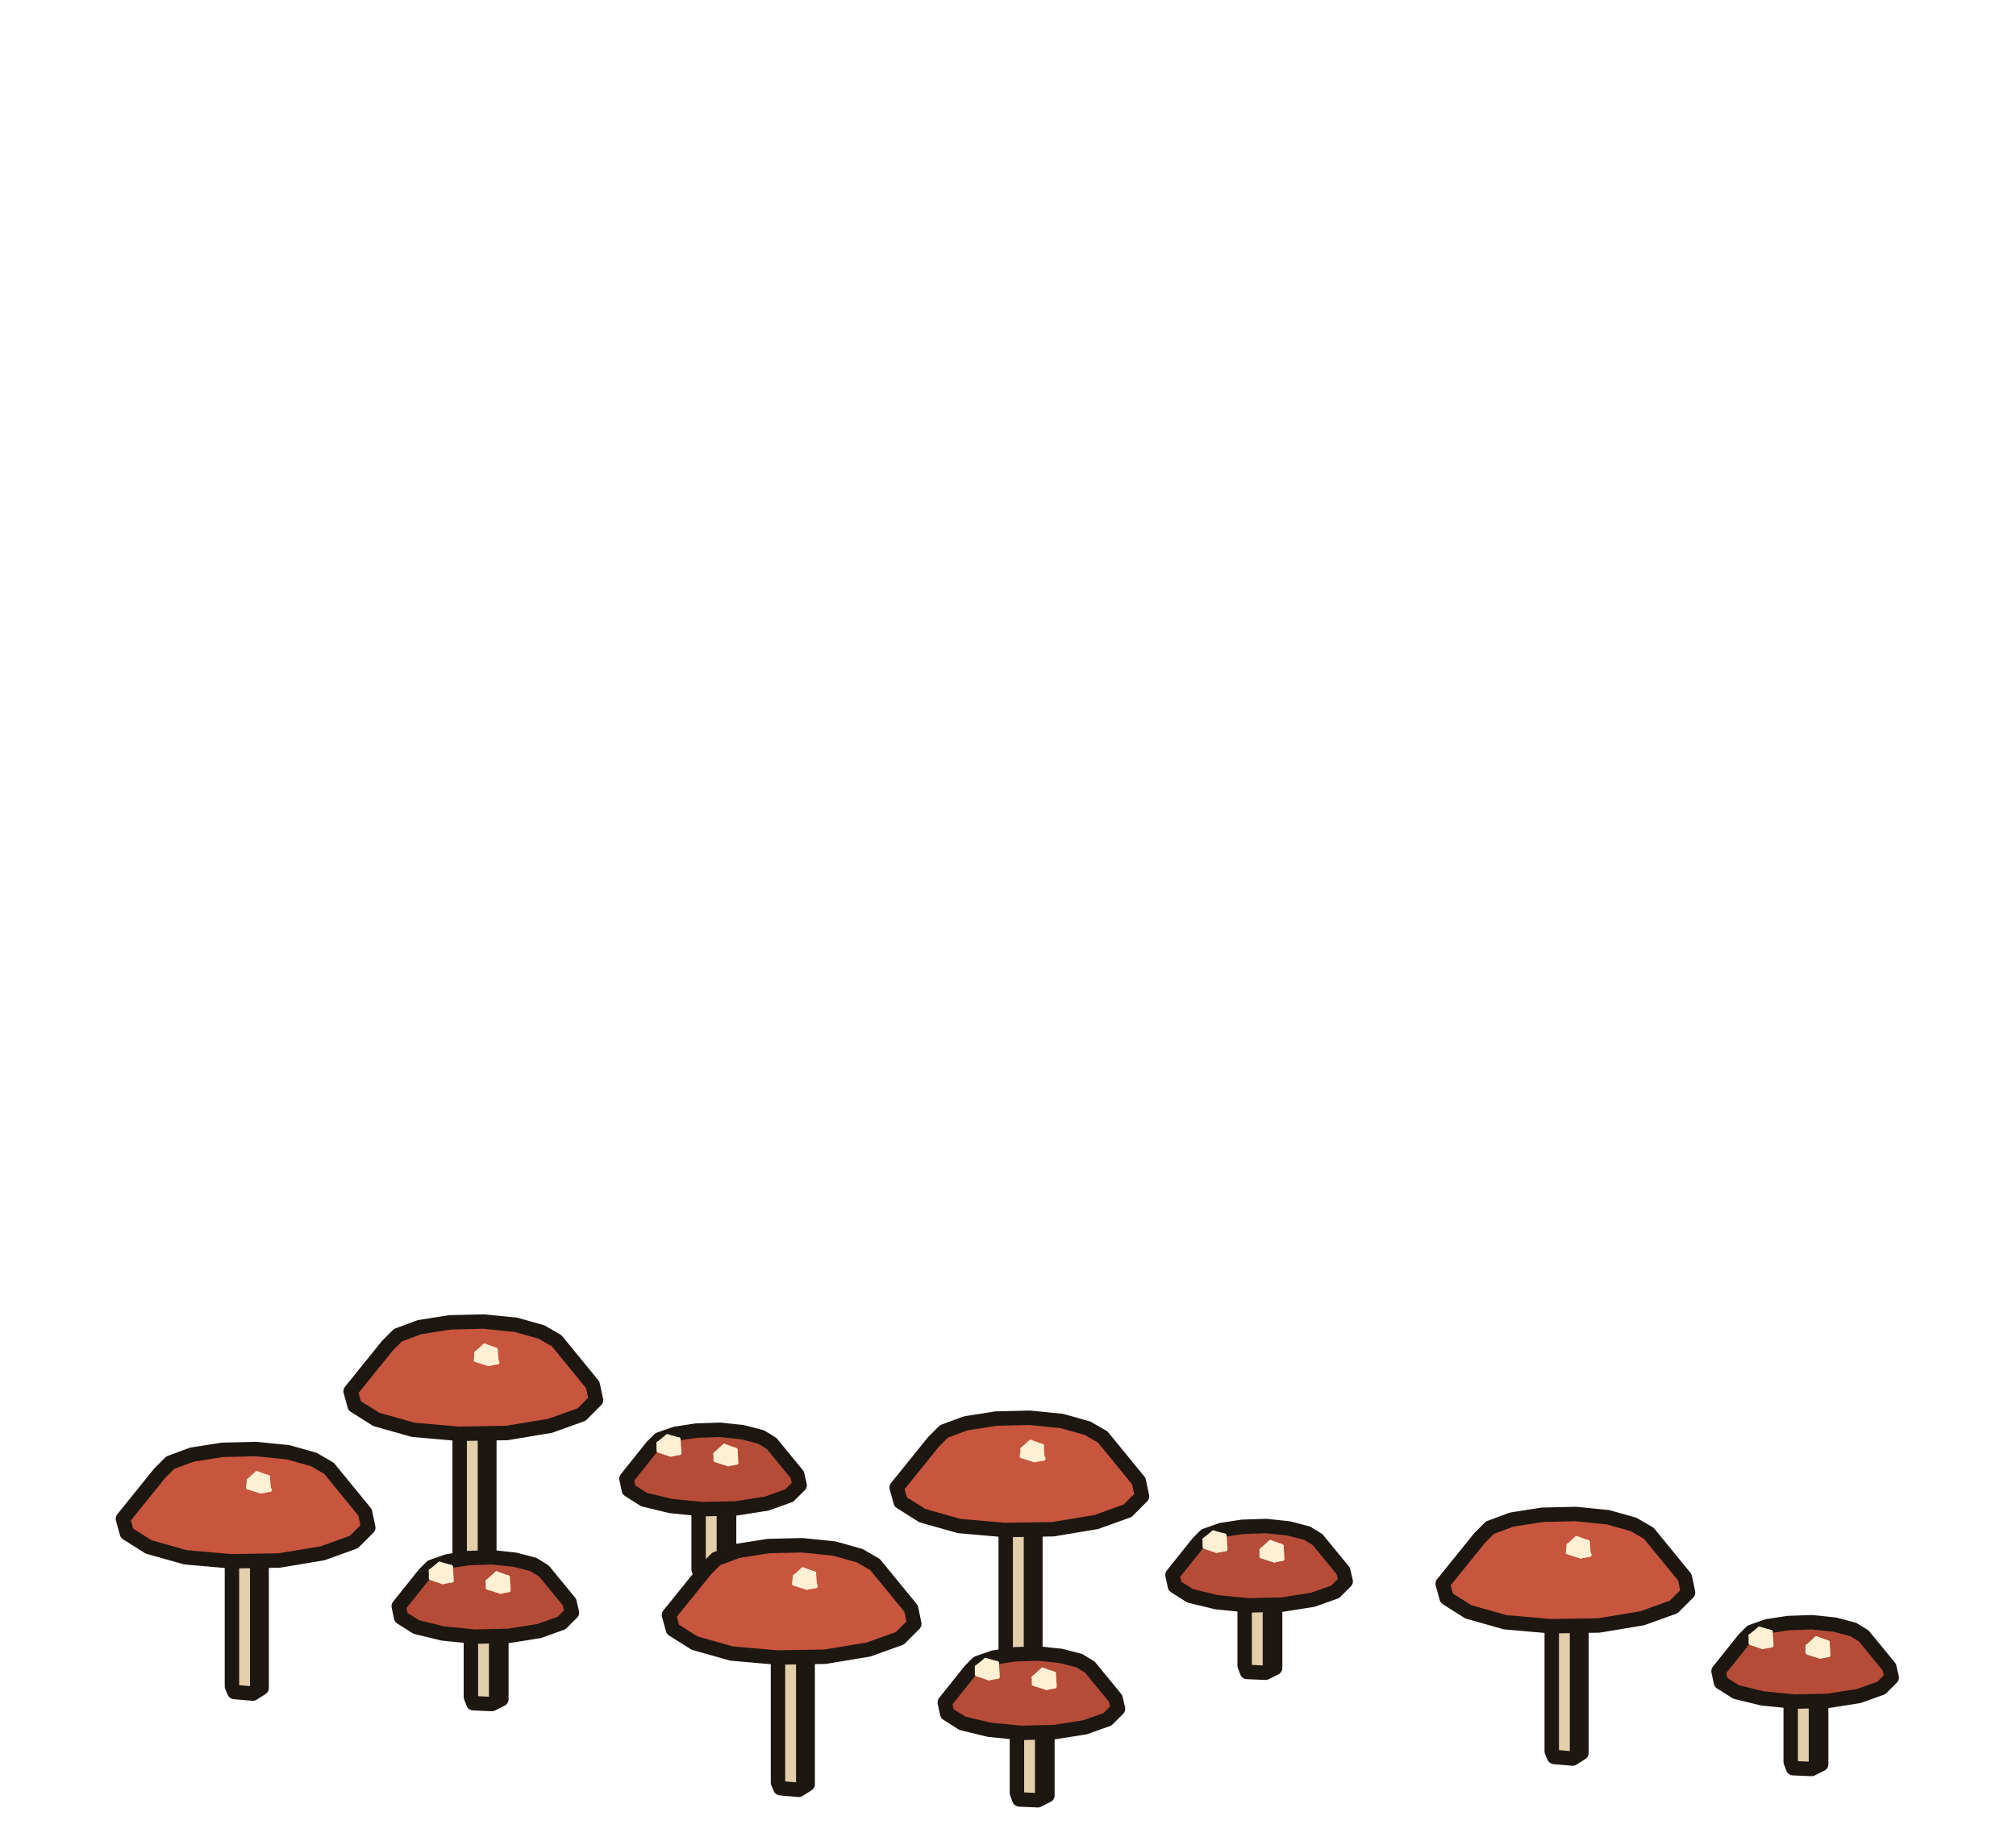
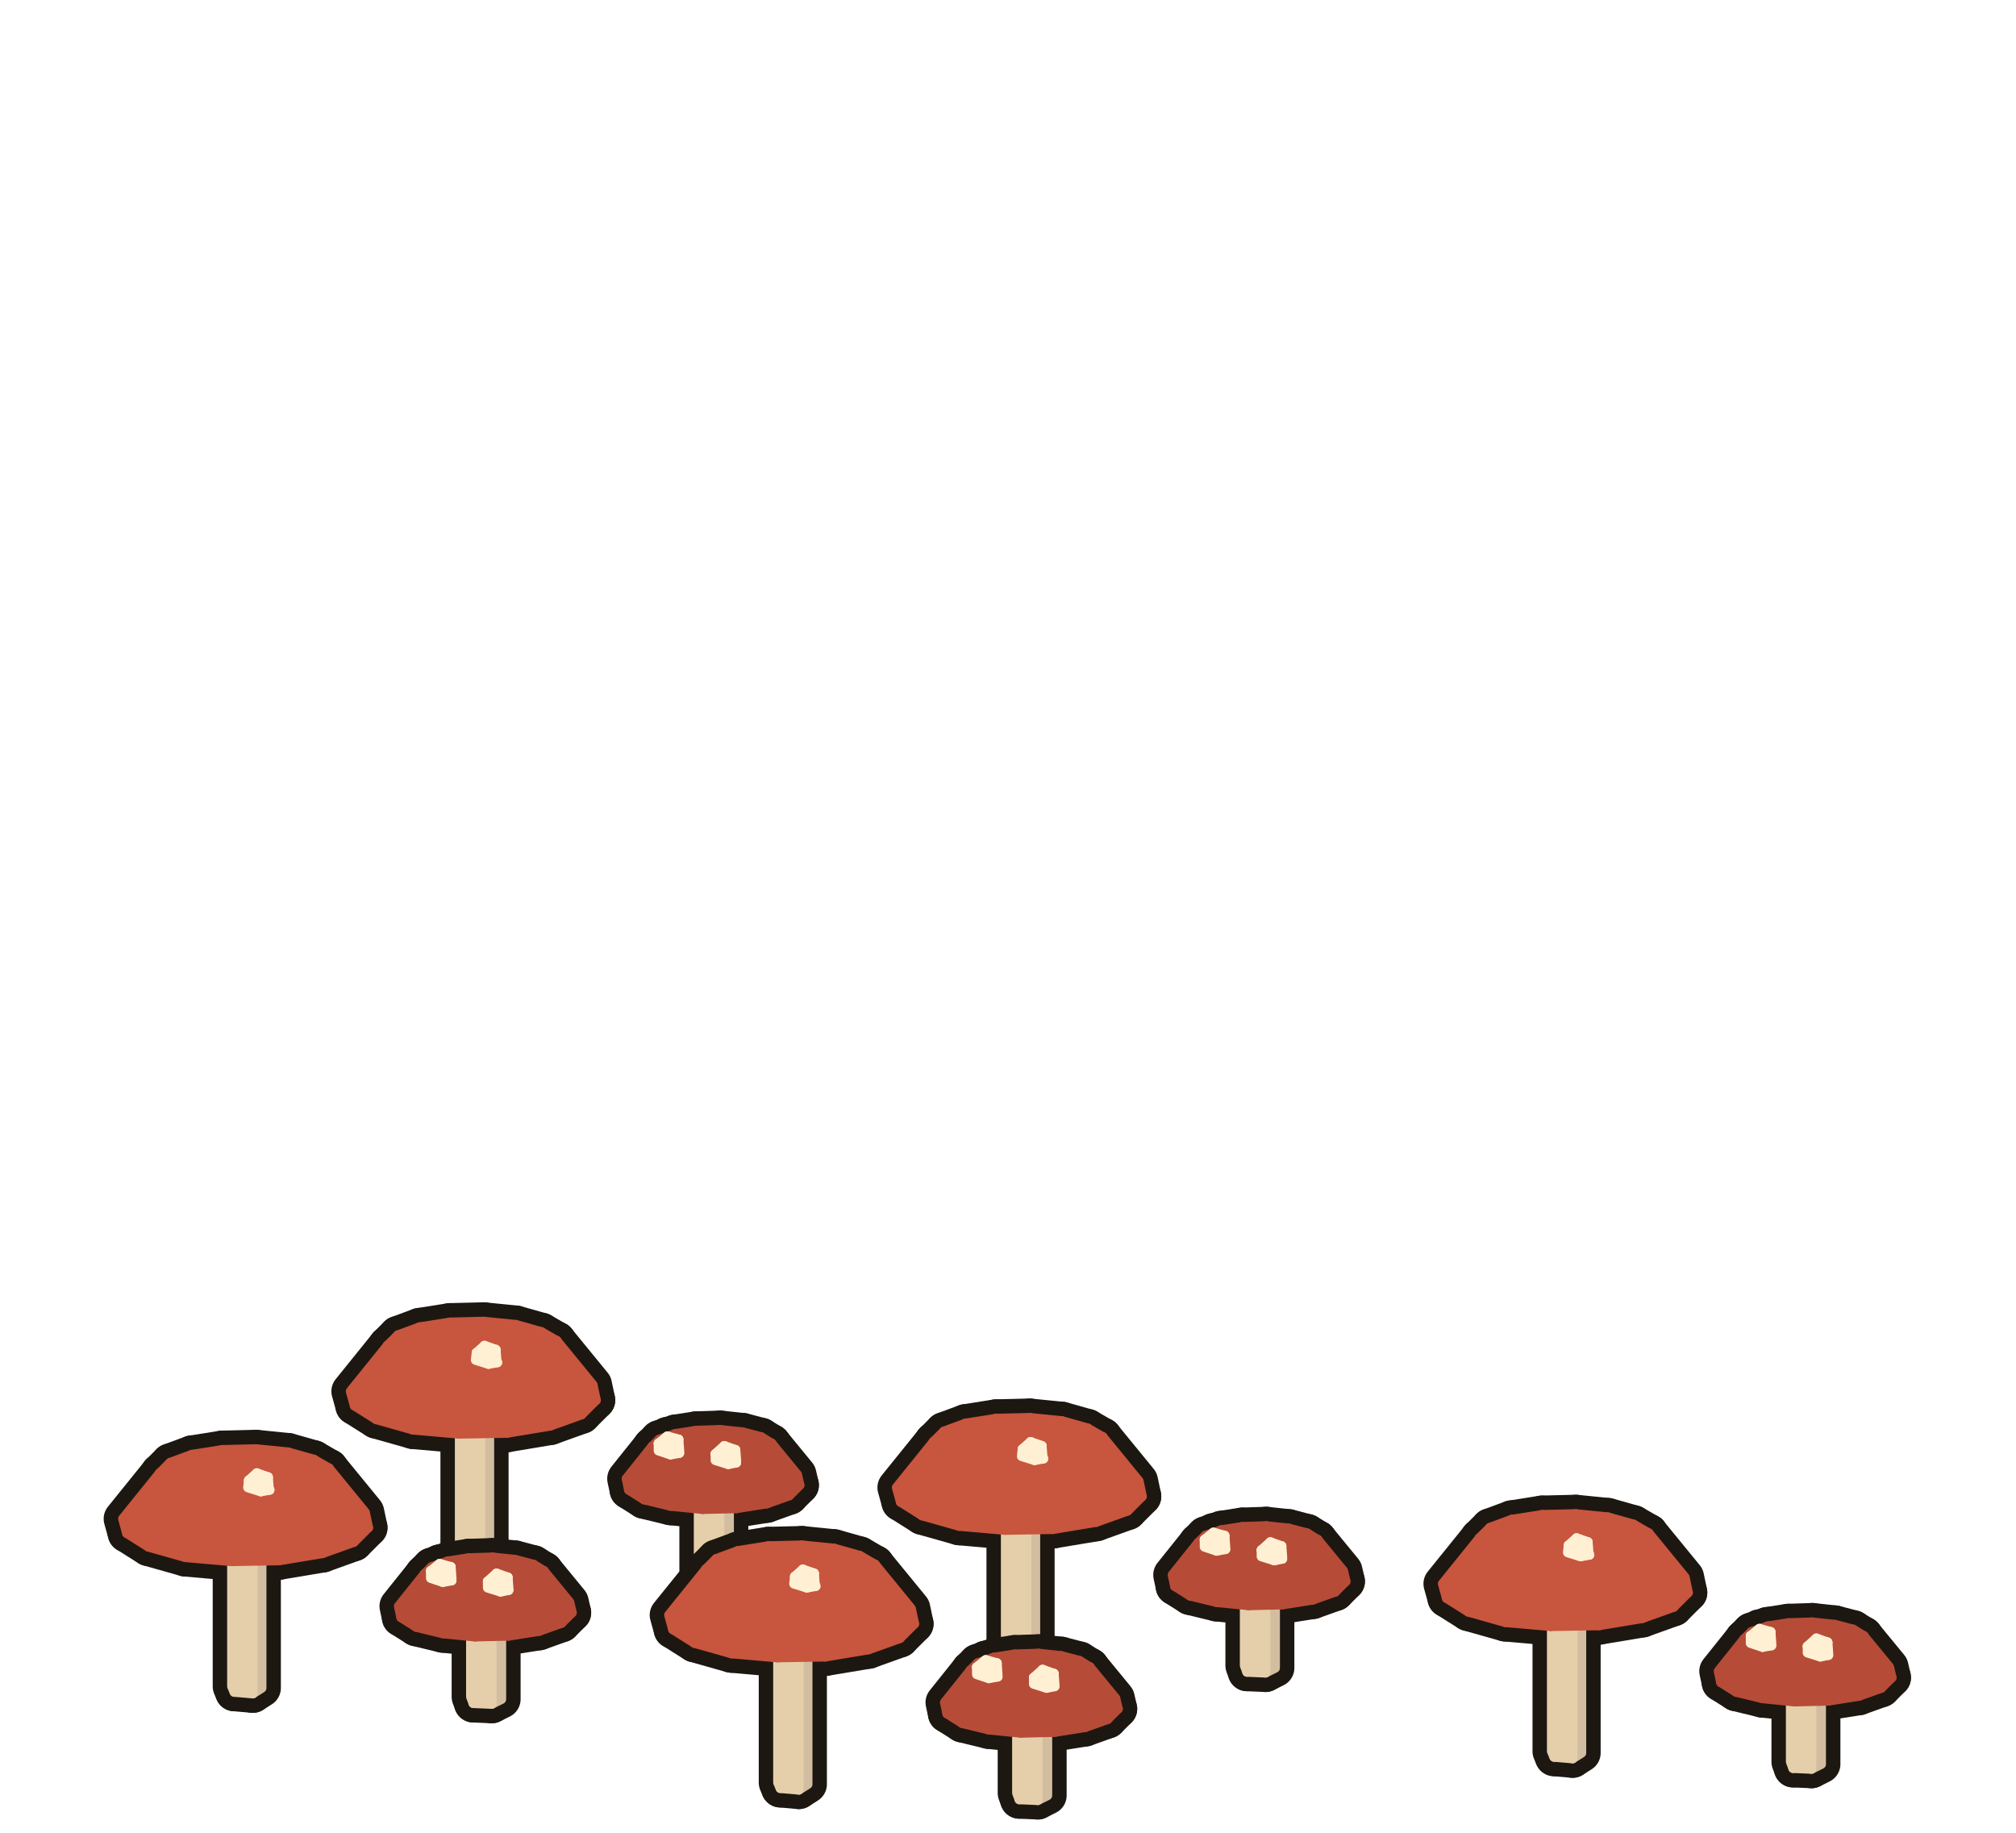
<svg xmlns="http://www.w3.org/2000/svg" width="44" height="40" viewBox="0 0 44 40">
  <defs>
    <g id="unit">
      <g stroke-linejoin="round" stroke-linecap="round">
-         <path d="M17.6,60.6L17.9,61.3L17.9,40.6L17.6,39.9Z" fill="#e4cfaa" stroke="#1d1712" stroke-width=".7" />
-         <path d="M20.2,61.5L21.3,60.8L21.3,40.1L20.2,40.8Z" fill="#d2bda0" stroke="#1d1712" stroke-width=".7" />
-         <path d="M17.9,61.3L20.2,61.5L20.2,40.8L17.9,40.6Z" fill="#e4cfaa" stroke="#1d1712" stroke-width=".7" />
-         <path d="M17.6,39.9L17.9,40.6L19.3,37.4Z" fill="#e4cfaa" stroke="#1d1712" stroke-width=".7" />
-         <path d="M20.2,40.8L21.3,40.1L19.3,37.4Z" fill="#f3e7cf" stroke="#1d1712" stroke-width=".7" />
-         <path d="M17.9,40.6L20.2,40.8L19.3,37.4Z" fill="#e4cfaa" stroke="#1d1712" stroke-width=".7" />
-         <path d="M17.6,60.6L17.9,61.3M17.6,39.9L17.6,60.6M19.3,37.4L17.6,39.9M17.9,61.3L20.2,61.5M20.2,61.5L21.3,60.8M21.3,60.8L21.3,40.1M21.3,40.1L19.3,37.4" fill="none" stroke="#1d1712" stroke-width="1.8" />
-         <path d="M47.4,61.9L47.7,62.7L47.7,51.5L47.4,50.7Z" fill="#e4cfaa" stroke="#1d1712" stroke-width=".7" />
-         <path d="M50.0,62.8L51.2,62.2L51.2,51.0L50.0,51.6Z" fill="#d2bda0" stroke="#1d1712" stroke-width=".7" />
-         <path d="M47.7,62.7L50.0,62.8L50.0,51.6L47.7,51.5Z" fill="#e4cfaa" stroke="#1d1712" stroke-width=".7" />
-         <path d="M47.4,50.7L47.7,51.5L49.2,48.2Z" fill="#e4cfaa" stroke="#1d1712" stroke-width=".7" />
-         <path d="M50.0,51.6L51.2,51.0L49.2,48.2Z" fill="#f3e7cf" stroke="#1d1712" stroke-width=".7" />
-         <path d="M47.7,51.5L50.0,51.6L49.2,48.2Z" fill="#e4cfaa" stroke="#1d1712" stroke-width=".7" />
-         <path d="M47.4,61.9L47.7,62.7M47.4,50.7L47.4,61.9M49.2,48.2L47.4,50.7M47.7,62.7L50.0,62.8M50.0,62.8L51.2,62.2M51.2,62.2L51.2,51.0M51.2,51.0L49.2,48.2" fill="none" stroke="#1d1712" stroke-width="1.8" />
-         <path d="M13.8,33.0L15.0,33.2L13.6,32.7Z" fill="#fff0d4" stroke="#fff0d4" stroke-width=".5" />
-         <path d="M13.8,33.0L13.6,32.7L12.5,33.7Z" fill="#fff0d4" stroke="#fff0d4" stroke-width=".5" />
-         <path d="M15.0,33.2L14.9,34.2L15.2,34.8L15.1,34.5Z" fill="#fff0d4" stroke="#fff0d4" stroke-width=".5" />
-         <path d="M13.8,33.0L14.9,34.2L15.0,33.2Z" fill="#fff0d4" stroke="#fff0d4" stroke-width=".5" />
-         <path d="M13.8,33.0L12.5,33.7L13.8,33.6Z" fill="#fff0d4" stroke="#fff0d4" stroke-width=".5" />
-         <path d="M13.8,33.6L12.5,33.7L12.5,34.5L14.1,35.0Z" fill="#fff0d4" stroke="#fff0d4" stroke-width=".5" />
-         <path d="M13.8,33.0L13.8,33.6L14.9,34.2Z" fill="#fff0d4" stroke="#fff0d4" stroke-width=".5" />
-         <path d="M14.9,34.2L13.8,33.6L14.1,35.0L15.2,34.8Z" fill="#fff0d4" stroke="#fff0d4" stroke-width=".5" />
-         <path d="M50.1,44.5L47.1,44.6L49.2,45.3Z" fill="#b64c37" stroke="#b64c37" stroke-width=".5" />
-         <path d="M52.9,44.8L50.1,44.5L49.2,45.3Z" fill="#b64c37" stroke="#b64c37" stroke-width=".5" />
-         <path d="M47.1,44.6L44.5,45.0L49.2,45.3Z" fill="#b64c37" stroke="#b64c37" stroke-width=".5" />
-         <path d="M55.2,45.4L52.9,44.8L49.2,45.3Z" fill="#b64c37" stroke="#b64c37" stroke-width=".5" />
-         <path d="M44.5,45.0L42.5,45.7L49.2,45.3Z" fill="#b64c37" stroke="#b64c37" stroke-width=".5" />
-         <path d="M56.5,46.2L55.2,45.4L49.2,45.3Z" fill="#b64c37" stroke="#b64c37" stroke-width=".5" />
-         <path d="M56.8,47.2L60.0,51.4L59.7,50.1L56.5,46.2Z" fill="#b64c37" stroke="#b64c37" stroke-width=".5" />
-         <path d="M42.5,45.7L41.6,46.6L49.2,45.3Z" fill="#b64c37" stroke="#b64c37" stroke-width=".5" />
-         <path d="M56.8,47.2L56.5,46.2L49.2,45.3Z" fill="#b64c37" stroke="#b64c37" stroke-width=".5" />
-         <path d="M41.6,46.6L38.4,50.6L38.7,52.0L41.8,47.5Z" fill="#b64c37" stroke="#b64c37" stroke-width=".5" />
-         <path d="M41.6,46.6L41.8,47.5L49.2,45.3Z" fill="#b64c37" stroke="#b64c37" stroke-width=".5" />
-         <path d="M55.8,48.1L56.8,47.2L49.2,45.3Z" fill="#b64c37" stroke="#b64c37" stroke-width=".5" />
-         <path d="M55.8,48.1L58.7,52.7L60.0,51.4L56.8,47.2Z" fill="#b64c37" stroke="#b64c37" stroke-width=".5" />
-         <path d="M41.8,47.5L43.2,48.4L49.2,45.3Z" fill="#b64c37" stroke="#b64c37" stroke-width=".5" />
-         <path d="M41.8,47.5L38.7,52.0L40.6,53.2L43.2,48.4Z" fill="#b64c37" stroke="#b64c37" stroke-width=".5" />
-         <path d="M53.9,48.8L55.8,48.1L49.2,45.3Z" fill="#b64c37" stroke="#b64c37" stroke-width=".5" />
-         <path d="M43.2,48.4L45.5,49.0L49.2,45.3Z" fill="#b64c37" stroke="#b64c37" stroke-width=".5" />
-         <path d="M51.3,49.2L53.9,48.8L49.2,45.3Z" fill="#b64c37" stroke="#b64c37" stroke-width=".5" />
-         <path d="M45.5,49.0L48.3,49.3L49.2,45.3Z" fill="#b64c37" stroke="#b64c37" stroke-width=".5" />
-         <path d="M48.3,49.3L51.3,49.2L49.2,45.3Z" fill="#b64c37" stroke="#b64c37" stroke-width=".5" />
-         <path d="M53.9,48.8L55.9,53.7L58.7,52.7L55.8,48.1Z" fill="#b64c37" stroke="#b64c37" stroke-width=".5" />
-         <path d="M43.2,48.4L40.6,53.2L43.9,54.0L45.5,49.0Z" fill="#b64c37" stroke="#b64c37" stroke-width=".5" />
-         <path d="M51.3,49.2L52.1,54.3L55.9,53.7L53.9,48.8Z" fill="#b64c37" stroke="#b64c37" stroke-width=".5" />
-         <path d="M45.5,49.0L43.9,54.0L47.9,54.4L48.3,49.3Z" fill="#b64c37" stroke="#b64c37" stroke-width=".5" />
-         <path d="M48.3,49.3L47.9,54.4L52.1,54.3L51.3,49.2Z" fill="#b64c37" stroke="#b64c37" stroke-width=".5" />
-         <path d="M55.9,53.7L58.7,52.7M52.1,54.3L55.9,53.7M47.9,54.4L52.1,54.3M43.9,54.0L47.9,54.4M40.6,53.2L43.9,54.0M38.7,52.0L40.6,53.2M41.6,46.6L38.4,50.6M38.4,50.6L38.7,52.0M42.5,45.7L41.6,46.6M44.5,45.0L42.5,45.7M47.1,44.6L44.5,45.0M50.1,44.5L47.1,44.6M52.9,44.8L50.1,44.5M55.2,45.4L52.9,44.8M56.5,46.2L55.2,45.4M60.0,51.4L59.7,50.1M59.7,50.1L56.5,46.2M58.7,52.7L60.0,51.4" fill="none" stroke="#1d1712" stroke-width="1.8" />
-         <path d="M43.7,45.5L44.9,45.7L43.5,45.3Z" fill="#fff0d4" stroke="#fff0d4" stroke-width=".5" />
-         <path d="M43.7,45.5L43.5,45.3L42.4,46.2Z" fill="#fff0d4" stroke="#fff0d4" stroke-width=".5" />
-         <path d="M44.9,45.7L44.7,46.7L45.0,47.4L45.0,47.1Z" fill="#fff0d4" stroke="#fff0d4" stroke-width=".5" />
-         <path d="M43.7,45.5L44.7,46.7L44.9,45.7Z" fill="#fff0d4" stroke="#fff0d4" stroke-width=".5" />
-         <path d="M43.7,45.5L42.4,46.2L43.7,46.2Z" fill="#fff0d4" stroke="#fff0d4" stroke-width=".5" />
-         <path d="M43.7,46.2L42.4,46.2L42.4,47.1L43.9,47.6Z" fill="#fff0d4" stroke="#fff0d4" stroke-width=".5" />
-         <path d="M43.7,45.5L43.7,46.2L44.7,46.7Z" fill="#fff0d4" stroke="#fff0d4" stroke-width=".5" />
-         <path d="M44.7,46.7L43.7,46.2L43.9,47.6L45.0,47.4Z" fill="#fff0d4" stroke="#fff0d4" stroke-width=".5" />
-         <path d="M20.6,31.0L16.4,31.1L19.3,32.2Z" fill="#c8553d" stroke="#c8553d" stroke-width=".5" />
-         <path d="M24.6,31.4L20.6,31.0L19.3,32.2Z" fill="#c8553d" stroke="#c8553d" stroke-width=".5" />
-         <path d="M16.4,31.1L12.6,31.7L19.3,32.2Z" fill="#c8553d" stroke="#c8553d" stroke-width=".5" />
-         <path d="M27.8,32.3L24.6,31.4L19.3,32.2Z" fill="#c8553d" stroke="#c8553d" stroke-width=".5" />
-         <path d="M12.6,31.7L9.9,32.7L19.3,32.2Z" fill="#c8553d" stroke="#c8553d" stroke-width=".5" />
-         <path d="M29.7,33.4L27.8,32.3L19.3,32.2Z" fill="#c8553d" stroke="#c8553d" stroke-width=".5" />
-         <path d="M30.0,34.8L34.6,40.8L34.2,38.9L29.7,33.4Z" fill="#c8553d" stroke="#c8553d" stroke-width=".5" />
-         <path d="M9.9,32.7L8.6,34.0L19.3,32.2Z" fill="#c8553d" stroke="#c8553d" stroke-width=".5" />
-         <path d="M30.0,34.8L29.7,33.4L19.3,32.2Z" fill="#c8553d" stroke="#c8553d" stroke-width=".5" />
-         <path d="M8.6,34.0L4.0,39.7L4.5,41.5L8.9,35.3Z" fill="#c8553d" stroke="#c8553d" stroke-width=".5" />
-         <path d="M8.6,34.0L8.9,35.3L19.3,32.2Z" fill="#c8553d" stroke="#c8553d" stroke-width=".5" />
-         <path d="M28.7,36.0L30.0,34.8L19.3,32.2Z" fill="#c8553d" stroke="#c8553d" stroke-width=".5" />
-         <path d="M28.7,36.0L32.8,42.6L34.6,40.8L30.0,34.8Z" fill="#c8553d" stroke="#c8553d" stroke-width=".5" />
-         <path d="M8.9,35.3L10.8,36.5L19.3,32.2Z" fill="#c8553d" stroke="#c8553d" stroke-width=".5" />
-         <path d="M8.9,35.3L4.5,41.5L7.2,43.2L10.8,36.5Z" fill="#c8553d" stroke="#c8553d" stroke-width=".5" />
-         <path d="M26.0,37.0L28.7,36.0L19.3,32.2Z" fill="#c8553d" stroke="#c8553d" stroke-width=".5" />
-         <path d="M10.8,36.5L14.0,37.3L19.3,32.2Z" fill="#c8553d" stroke="#c8553d" stroke-width=".5" />
-         <path d="M22.3,37.6L26.0,37.0L19.3,32.2Z" fill="#c8553d" stroke="#c8553d" stroke-width=".5" />
-         <path d="M14.0,37.3L18.1,37.7L19.3,32.2Z" fill="#c8553d" stroke="#c8553d" stroke-width=".5" />
-         <path d="M18.1,37.7L22.3,37.6L19.3,32.2Z" fill="#c8553d" stroke="#c8553d" stroke-width=".5" />
-         <path d="M26.0,37.0L28.9,44.0L32.8,42.6L28.7,36.0Z" fill="#c8553d" stroke="#c8553d" stroke-width=".5" />
-         <path d="M10.8,36.5L7.2,43.2L11.8,44.5L14.0,37.3Z" fill="#c8553d" stroke="#c8553d" stroke-width=".5" />
-         <path d="M22.3,37.6L23.5,44.9L28.9,44.0L26.0,37.0Z" fill="#c8553d" stroke="#c8553d" stroke-width=".5" />
-         <path d="M14.0,37.3L11.8,44.5L17.5,45.0L18.1,37.7Z" fill="#c8553d" stroke="#c8553d" stroke-width=".5" />
-         <path d="M18.1,37.7L17.5,45.0L23.5,44.9L22.3,37.6Z" fill="#c8553d" stroke="#c8553d" stroke-width=".5" />
-         <path d="M28.9,44.0L32.8,42.6M23.5,44.9L28.9,44.0M17.5,45.0L23.5,44.9M11.8,44.5L17.5,45.0M7.2,43.2L11.8,44.5M4.5,41.5L7.2,43.2M8.6,34.0L4.0,39.7M4.0,39.7L4.5,41.5M9.9,32.7L8.6,34.0M12.6,31.7L9.9,32.7M16.4,31.1L12.6,31.7M20.6,31.0L16.4,31.1M24.6,31.4L20.6,31.0M27.8,32.3L24.6,31.4M29.7,33.4L27.8,32.3M34.6,40.8L34.2,38.9M34.2,38.9L29.7,33.4M32.8,42.6L34.6,40.8" fill="none" stroke="#1d1712" stroke-width="1.8" />
-         <path d="M20.9,34.2L22.1,34.5L20.7,34.0Z" fill="#fff0d4" stroke="#fff0d4" stroke-width=".5" />
-         <path d="M20.9,34.2L20.7,34.0L19.7,34.9Z" fill="#fff0d4" stroke="#fff0d4" stroke-width=".5" />
-         <path d="M22.1,34.5L22.0,35.5L22.3,36.1L22.2,35.8Z" fill="#fff0d4" stroke="#fff0d4" stroke-width=".5" />
-         <path d="M20.9,34.2L22.0,35.5L22.1,34.5Z" fill="#fff0d4" stroke="#fff0d4" stroke-width=".5" />
-         <path d="M20.9,34.2L19.7,34.9L20.9,34.9Z" fill="#fff0d4" stroke="#fff0d4" stroke-width=".5" />
-         <path d="M20.9,34.9L19.7,34.9L19.6,35.8L21.2,36.3Z" fill="#fff0d4" stroke="#fff0d4" stroke-width=".5" />
-         <path d="M20.9,34.2L20.9,34.9L22.0,35.5Z" fill="#fff0d4" stroke="#fff0d4" stroke-width=".5" />
-         <path d="M22.0,35.5L20.9,34.9L21.2,36.3L22.3,36.1Z" fill="#fff0d4" stroke="#fff0d4" stroke-width=".5" />
-         <path d="M50.8,46.8L52.0,47.0L50.6,46.5Z" fill="#fff0d4" stroke="#fff0d4" stroke-width=".5" />
-         <path d="M50.8,46.8L50.6,46.5L49.5,47.5Z" fill="#fff0d4" stroke="#fff0d4" stroke-width=".5" />
-         <path d="M52.0,47.0L51.9,48.0L52.1,48.6L52.1,48.3Z" fill="#fff0d4" stroke="#fff0d4" stroke-width=".5" />
-         <path d="M50.8,46.8L51.9,48.0L52.0,47.0Z" fill="#fff0d4" stroke="#fff0d4" stroke-width=".5" />
-         <path d="M50.8,46.8L49.5,47.5L50.8,47.4Z" fill="#fff0d4" stroke="#fff0d4" stroke-width=".5" />
-         <path d="M50.8,47.4L49.5,47.5L49.5,48.3L51.1,48.8Z" fill="#fff0d4" stroke="#fff0d4" stroke-width=".5" />
-         <path d="M50.8,46.8L50.8,47.4L51.9,48.0Z" fill="#fff0d4" stroke="#fff0d4" stroke-width=".5" />
-         <path d="M51.9,48.0L50.8,47.4L51.1,48.8L52.1,48.6Z" fill="#fff0d4" stroke="#fff0d4" stroke-width=".5" />
+         <g>
+           <path d="M17.6,60.6L17.9,61.3L17.9,40.6L17.6,39.9Z" fill="#1d1712" stroke="#1d1712" stroke-width="4.8" />
+           <path d="M17.6,39.9L17.9,40.6L19.3,37.4Z" fill="#1d1712" stroke="#1d1712" stroke-width="4.8" />
+           <path d="M17.9,61.3L20.2,61.5L20.2,40.8L17.9,40.6Z" fill="#1d1712" stroke="#1d1712" stroke-width="4.8" />
+           <path d="M17.9,40.6L20.2,40.8L19.3,37.4Z" fill="#1d1712" stroke="#1d1712" stroke-width="4.8" />
+           <path d="M20.2,61.5L21.3,60.8L21.3,40.1L20.2,40.8Z" fill="#1d1712" stroke="#1d1712" stroke-width="4.8" />
+           <path d="M20.2,40.8L21.3,40.1L19.3,37.4Z" fill="#1d1712" stroke="#1d1712" stroke-width="4.8" />
+           <path d="M26.0,37.0L28.7,36.0L19.3,32.2Z" fill="#1d1712" stroke="#1d1712" stroke-width="4.8" />
+           <path d="M26.0,37.0L28.9,44.0L32.8,42.6L28.7,36.0Z" fill="#1d1712" stroke="#1d1712" stroke-width="4.8" />
+           <path d="M22.3,37.6L26.0,37.0L19.3,32.2Z" fill="#1d1712" stroke="#1d1712" stroke-width="4.8" />
+           <path d="M22.3,37.6L23.5,44.9L28.9,44.0L26.0,37.0Z" fill="#1d1712" stroke="#1d1712" stroke-width="4.8" />
+           <path d="M18.1,37.7L22.3,37.6L19.3,32.2Z" fill="#1d1712" stroke="#1d1712" stroke-width="4.8" />
+           <path d="M18.1,37.7L17.5,45.0L23.5,44.9L22.3,37.6Z" fill="#1d1712" stroke="#1d1712" stroke-width="4.8" />
+           <path d="M14.0,37.3L18.1,37.7L19.3,32.2Z" fill="#1d1712" stroke="#1d1712" stroke-width="4.8" />
+           <path d="M14.0,37.3L11.8,44.5L17.5,45.0L18.1,37.7Z" fill="#1d1712" stroke="#1d1712" stroke-width="4.8" />
+           <path d="M10.8,36.5L14.0,37.3L19.3,32.2Z" fill="#1d1712" stroke="#1d1712" stroke-width="4.8" />
+           <path d="M10.8,36.5L7.2,43.2L11.8,44.5L14.0,37.3Z" fill="#1d1712" stroke="#1d1712" stroke-width="4.8" />
+           <path d="M8.9,35.3L10.8,36.5L19.3,32.2Z" fill="#1d1712" stroke="#1d1712" stroke-width="4.8" />
+           <path d="M8.9,35.3L4.5,41.5L7.2,43.2L10.8,36.5Z" fill="#1d1712" stroke="#1d1712" stroke-width="4.8" />
+           <path d="M8.6,34.0L8.9,35.3L19.3,32.2Z" fill="#1d1712" stroke="#1d1712" stroke-width="4.8" />
+           <path d="M8.6,34.0L4.0,39.7L4.5,41.5L8.9,35.3Z" fill="#1d1712" stroke="#1d1712" stroke-width="4.8" />
+           <path d="M9.9,32.7L8.6,34.0L19.3,32.2Z" fill="#1d1712" stroke="#1d1712" stroke-width="4.8" />
+           <path d="M12.6,31.7L9.9,32.7L19.3,32.2Z" fill="#1d1712" stroke="#1d1712" stroke-width="4.8" />
+           <path d="M16.4,31.1L12.6,31.7L19.3,32.2Z" fill="#1d1712" stroke="#1d1712" stroke-width="4.8" />
+           <path d="M20.6,31.0L16.4,31.1L19.3,32.2Z" fill="#1d1712" stroke="#1d1712" stroke-width="4.8" />
+           <path d="M24.6,31.4L20.6,31.0L19.3,32.2Z" fill="#1d1712" stroke="#1d1712" stroke-width="4.8" />
+           <path d="M27.8,32.3L24.6,31.4L19.3,32.2Z" fill="#1d1712" stroke="#1d1712" stroke-width="4.8" />
+           <path d="M29.7,33.4L27.8,32.3L19.3,32.2Z" fill="#1d1712" stroke="#1d1712" stroke-width="4.8" />
+           <path d="M30.0,34.8L29.7,33.4L19.3,32.2Z" fill="#1d1712" stroke="#1d1712" stroke-width="4.8" />
+           <path d="M30.0,34.8L34.6,40.8L34.2,38.9L29.7,33.4Z" fill="#1d1712" stroke="#1d1712" stroke-width="4.8" />
+           <path d="M28.7,36.0L30.0,34.8L19.3,32.2Z" fill="#1d1712" stroke="#1d1712" stroke-width="4.8" />
+           <path d="M28.7,36.0L32.8,42.6L34.6,40.8L30.0,34.8Z" fill="#1d1712" stroke="#1d1712" stroke-width="4.8" />
+           <path d="M13.8,33.0L13.6,32.7L12.5,33.7Z" fill="#1d1712" stroke="#1d1712" stroke-width="4.8" />
+           <path d="M13.8,33.0L15.0,33.2L13.6,32.7Z" fill="#1d1712" stroke="#1d1712" stroke-width="4.8" />
+           <path d="M15.0,33.2L14.9,34.2L15.2,34.8L15.1,34.5Z" fill="#1d1712" stroke="#1d1712" stroke-width="4.8" />
+           <path d="M13.8,33.0L14.9,34.2L15.0,33.2Z" fill="#1d1712" stroke="#1d1712" stroke-width="4.8" />
+           <path d="M14.9,34.2L13.8,33.6L14.1,35.0L15.2,34.8Z" fill="#1d1712" stroke="#1d1712" stroke-width="4.8" />
+           <path d="M13.8,33.0L13.8,33.6L14.9,34.2Z" fill="#1d1712" stroke="#1d1712" stroke-width="4.8" />
+           <path d="M13.8,33.6L12.5,33.7L12.5,34.5L14.1,35.0Z" fill="#1d1712" stroke="#1d1712" stroke-width="4.8" />
+           <path d="M13.8,33.0L12.5,33.7L13.8,33.6Z" fill="#1d1712" stroke="#1d1712" stroke-width="4.8" />
+           <path d="M20.9,34.2L20.7,34.0L19.7,34.9Z" fill="#1d1712" stroke="#1d1712" stroke-width="4.8" />
+           <path d="M20.9,34.2L22.1,34.5L20.7,34.0Z" fill="#1d1712" stroke="#1d1712" stroke-width="4.8" />
+           <path d="M22.1,34.5L22.0,35.5L22.3,36.1L22.2,35.8Z" fill="#1d1712" stroke="#1d1712" stroke-width="4.8" />
+           <path d="M20.9,34.2L22.0,35.5L22.1,34.5Z" fill="#1d1712" stroke="#1d1712" stroke-width="4.8" />
+           <path d="M22.0,35.5L20.9,34.9L21.2,36.3L22.3,36.1Z" fill="#1d1712" stroke="#1d1712" stroke-width="4.8" />
+           <path d="M20.9,34.2L20.9,34.9L22.0,35.5Z" fill="#1d1712" stroke="#1d1712" stroke-width="4.8" />
+           <path d="M20.9,34.9L19.7,34.9L19.6,35.8L21.2,36.3Z" fill="#1d1712" stroke="#1d1712" stroke-width="4.8" />
+           <path d="M20.9,34.2L19.7,34.9L20.9,34.9Z" fill="#1d1712" stroke="#1d1712" stroke-width="4.8" />
+           <path d="M47.4,61.9L47.7,62.7L47.7,51.5L47.4,50.7Z" fill="#1d1712" stroke="#1d1712" stroke-width="4.8" />
+           <path d="M47.4,50.7L47.7,51.5L49.2,48.2Z" fill="#1d1712" stroke="#1d1712" stroke-width="4.8" />
+           <path d="M47.7,62.7L50.0,62.8L50.0,51.6L47.7,51.5Z" fill="#1d1712" stroke="#1d1712" stroke-width="4.8" />
+           <path d="M47.7,51.5L50.0,51.6L49.2,48.2Z" fill="#1d1712" stroke="#1d1712" stroke-width="4.8" />
+           <path d="M50.0,62.8L51.2,62.2L51.2,51.0L50.0,51.6Z" fill="#1d1712" stroke="#1d1712" stroke-width="4.8" />
+           <path d="M50.0,51.6L51.2,51.0L49.2,48.2Z" fill="#1d1712" stroke="#1d1712" stroke-width="4.8" />
+           <path d="M53.9,48.8L55.8,48.1L49.2,45.3Z" fill="#1d1712" stroke="#1d1712" stroke-width="4.8" />
+           <path d="M53.9,48.8L55.9,53.7L58.7,52.7L55.8,48.1Z" fill="#1d1712" stroke="#1d1712" stroke-width="4.8" />
+           <path d="M51.3,49.2L53.9,48.8L49.2,45.3Z" fill="#1d1712" stroke="#1d1712" stroke-width="4.8" />
+           <path d="M51.3,49.2L52.1,54.3L55.9,53.7L53.9,48.8Z" fill="#1d1712" stroke="#1d1712" stroke-width="4.8" />
+           <path d="M48.3,49.3L51.3,49.2L49.2,45.3Z" fill="#1d1712" stroke="#1d1712" stroke-width="4.8" />
+           <path d="M48.3,49.3L47.9,54.4L52.1,54.3L51.3,49.2Z" fill="#1d1712" stroke="#1d1712" stroke-width="4.8" />
+           <path d="M45.5,49.0L48.3,49.3L49.2,45.3Z" fill="#1d1712" stroke="#1d1712" stroke-width="4.8" />
+           <path d="M45.5,49.0L43.9,54.0L47.9,54.4L48.3,49.3Z" fill="#1d1712" stroke="#1d1712" stroke-width="4.8" />
+           <path d="M43.2,48.4L45.5,49.0L49.2,45.3Z" fill="#1d1712" stroke="#1d1712" stroke-width="4.8" />
+           <path d="M43.2,48.4L40.6,53.2L43.9,54.0L45.5,49.0Z" fill="#1d1712" stroke="#1d1712" stroke-width="4.8" />
+           <path d="M41.8,47.5L43.2,48.4L49.2,45.3Z" fill="#1d1712" stroke="#1d1712" stroke-width="4.8" />
+           <path d="M41.8,47.5L38.7,52.0L40.6,53.2L43.2,48.4Z" fill="#1d1712" stroke="#1d1712" stroke-width="4.8" />
+           <path d="M41.6,46.6L41.8,47.5L49.2,45.3Z" fill="#1d1712" stroke="#1d1712" stroke-width="4.8" />
+           <path d="M41.6,46.6L38.4,50.6L38.7,52.0L41.8,47.5Z" fill="#1d1712" stroke="#1d1712" stroke-width="4.8" />
+           <path d="M42.5,45.7L41.6,46.6L49.2,45.3Z" fill="#1d1712" stroke="#1d1712" stroke-width="4.8" />
+           <path d="M44.5,45.0L42.5,45.7L49.2,45.3Z" fill="#1d1712" stroke="#1d1712" stroke-width="4.8" />
+           <path d="M47.1,44.6L44.5,45.0L49.2,45.3Z" fill="#1d1712" stroke="#1d1712" stroke-width="4.8" />
+           <path d="M50.1,44.5L47.1,44.6L49.2,45.3Z" fill="#1d1712" stroke="#1d1712" stroke-width="4.8" />
+           <path d="M52.9,44.8L50.1,44.5L49.2,45.3Z" fill="#1d1712" stroke="#1d1712" stroke-width="4.8" />
+           <path d="M55.2,45.4L52.9,44.8L49.2,45.3Z" fill="#1d1712" stroke="#1d1712" stroke-width="4.8" />
+           <path d="M56.5,46.2L55.2,45.4L49.2,45.3Z" fill="#1d1712" stroke="#1d1712" stroke-width="4.8" />
+           <path d="M56.8,47.2L56.5,46.2L49.2,45.3Z" fill="#1d1712" stroke="#1d1712" stroke-width="4.8" />
+           <path d="M56.8,47.2L60.0,51.4L59.7,50.1L56.5,46.2Z" fill="#1d1712" stroke="#1d1712" stroke-width="4.8" />
+           <path d="M55.8,48.1L56.8,47.2L49.2,45.3Z" fill="#1d1712" stroke="#1d1712" stroke-width="4.8" />
+           <path d="M55.8,48.1L58.7,52.7L60.0,51.4L56.8,47.2Z" fill="#1d1712" stroke="#1d1712" stroke-width="4.8" />
+           <path d="M43.7,45.5L43.5,45.3L42.4,46.2Z" fill="#1d1712" stroke="#1d1712" stroke-width="4.8" />
+           <path d="M43.7,45.5L44.9,45.7L43.5,45.3Z" fill="#1d1712" stroke="#1d1712" stroke-width="4.8" />
+           <path d="M44.9,45.7L44.7,46.7L45.0,47.4L45.0,47.1Z" fill="#1d1712" stroke="#1d1712" stroke-width="4.8" />
+           <path d="M43.7,45.5L44.7,46.7L44.9,45.7Z" fill="#1d1712" stroke="#1d1712" stroke-width="4.8" />
+           <path d="M44.7,46.7L43.7,46.2L43.9,47.6L45.0,47.4Z" fill="#1d1712" stroke="#1d1712" stroke-width="4.8" />
+           <path d="M43.7,45.5L43.7,46.2L44.7,46.7Z" fill="#1d1712" stroke="#1d1712" stroke-width="4.8" />
+           <path d="M43.7,46.2L42.4,46.2L42.4,47.1L43.9,47.6Z" fill="#1d1712" stroke="#1d1712" stroke-width="4.8" />
+           <path d="M43.7,45.5L42.4,46.2L43.7,46.2Z" fill="#1d1712" stroke="#1d1712" stroke-width="4.8" />
+           <path d="M50.8,46.8L50.6,46.5L49.5,47.5Z" fill="#1d1712" stroke="#1d1712" stroke-width="4.8" />
+           <path d="M50.8,46.8L52.0,47.0L50.6,46.5Z" fill="#1d1712" stroke="#1d1712" stroke-width="4.8" />
+           <path d="M52.0,47.0L51.9,48.0L52.1,48.6L52.1,48.3Z" fill="#1d1712" stroke="#1d1712" stroke-width="4.8" />
+           <path d="M50.8,46.8L51.9,48.0L52.0,47.0Z" fill="#1d1712" stroke="#1d1712" stroke-width="4.8" />
+           <path d="M51.9,48.0L50.8,47.4L51.1,48.8L52.1,48.6Z" fill="#1d1712" stroke="#1d1712" stroke-width="4.8" />
+           <path d="M50.8,46.8L50.8,47.4L51.9,48.0Z" fill="#1d1712" stroke="#1d1712" stroke-width="4.8" />
+           <path d="M50.8,47.4L49.5,47.5L49.5,48.3L51.1,48.8Z" fill="#1d1712" stroke="#1d1712" stroke-width="4.8" />
+           <path d="M50.8,46.8L49.5,47.5L50.8,47.4Z" fill="#1d1712" stroke="#1d1712" stroke-width="4.8" />
+         </g>
+         <path d="M17.6,60.6L17.9,61.3L17.9,40.6L17.6,39.9Z" fill="#e4cfaa" stroke="#e4cfaa" stroke-width="1.2" />
+         <path d="M20.2,61.5L21.3,60.8L21.3,40.1L20.2,40.8Z" fill="#d2bda0" stroke="#d2bda0" stroke-width="1.2" />
+         <path d="M17.9,61.3L20.2,61.5L20.2,40.8L17.9,40.6Z" fill="#e4cfaa" stroke="#e4cfaa" stroke-width="1.2" />
+         <path d="M17.6,39.9L17.9,40.6L19.3,37.4Z" fill="#e4cfaa" stroke="#e4cfaa" stroke-width="1.2" />
+         <path d="M20.2,40.8L21.3,40.1L19.3,37.4Z" fill="#f3e7cf" stroke="#f3e7cf" stroke-width="1.2" />
+         <path d="M17.9,40.6L20.2,40.8L19.3,37.4Z" fill="#e4cfaa" stroke="#e4cfaa" stroke-width="1.2" />
+         <path d="M47.4,61.9L47.7,62.7L47.7,51.5L47.4,50.7Z" fill="#e4cfaa" stroke="#e4cfaa" stroke-width="1.2" />
+         <path d="M50.0,62.8L51.2,62.2L51.2,51.0L50.0,51.6Z" fill="#d2bda0" stroke="#d2bda0" stroke-width="1.2" />
+         <path d="M47.7,62.7L50.0,62.8L50.0,51.6L47.7,51.5Z" fill="#e4cfaa" stroke="#e4cfaa" stroke-width="1.2" />
+         <path d="M47.4,50.7L47.7,51.5L49.2,48.2Z" fill="#e4cfaa" stroke="#e4cfaa" stroke-width="1.2" />
+         <path d="M50.0,51.6L51.2,51.0L49.2,48.2Z" fill="#f3e7cf" stroke="#f3e7cf" stroke-width="1.2" />
+         <path d="M47.7,51.5L50.0,51.6L49.2,48.2Z" fill="#e4cfaa" stroke="#e4cfaa" stroke-width="1.2" />
+         <path d="M13.8,33.0L15.0,33.2L13.6,32.7Z" fill="#fff0d4" stroke="#fff0d4" stroke-width="1.2" />
+         <path d="M13.8,33.0L13.6,32.7L12.5,33.7Z" fill="#fff0d4" stroke="#fff0d4" stroke-width="1.2" />
+         <path d="M15.0,33.2L14.9,34.2L15.2,34.8L15.1,34.5Z" fill="#fff0d4" stroke="#fff0d4" stroke-width="1.2" />
+         <path d="M13.8,33.0L14.9,34.2L15.0,33.2Z" fill="#fff0d4" stroke="#fff0d4" stroke-width="1.2" />
+         <path d="M13.8,33.0L12.5,33.7L13.8,33.6Z" fill="#fff0d4" stroke="#fff0d4" stroke-width="1.2" />
+         <path d="M13.8,33.6L12.5,33.7L12.5,34.5L14.1,35.0Z" fill="#fff0d4" stroke="#fff0d4" stroke-width="1.2" />
+         <path d="M13.8,33.0L13.8,33.6L14.9,34.2Z" fill="#fff0d4" stroke="#fff0d4" stroke-width="1.2" />
+         <path d="M14.9,34.2L13.8,33.6L14.1,35.0L15.2,34.8Z" fill="#fff0d4" stroke="#fff0d4" stroke-width="1.2" />
+         <path d="M50.1,44.5L47.1,44.6L49.2,45.3Z" fill="#b64c37" stroke="#b64c37" stroke-width="1.2" />
+         <path d="M52.9,44.8L50.1,44.5L49.2,45.3Z" fill="#b64c37" stroke="#b64c37" stroke-width="1.2" />
+         <path d="M47.1,44.6L44.5,45.0L49.2,45.3Z" fill="#b64c37" stroke="#b64c37" stroke-width="1.2" />
+         <path d="M55.2,45.4L52.9,44.8L49.2,45.3Z" fill="#b64c37" stroke="#b64c37" stroke-width="1.2" />
+         <path d="M44.5,45.0L42.5,45.7L49.2,45.3Z" fill="#b64c37" stroke="#b64c37" stroke-width="1.2" />
+         <path d="M56.5,46.2L55.2,45.4L49.2,45.3Z" fill="#b64c37" stroke="#b64c37" stroke-width="1.2" />
+         <path d="M56.8,47.2L60.0,51.4L59.7,50.1L56.5,46.2Z" fill="#b64c37" stroke="#b64c37" stroke-width="1.2" />
+         <path d="M42.5,45.7L41.6,46.6L49.2,45.3Z" fill="#b64c37" stroke="#b64c37" stroke-width="1.2" />
+         <path d="M56.8,47.2L56.5,46.2L49.2,45.3Z" fill="#b64c37" stroke="#b64c37" stroke-width="1.2" />
+         <path d="M41.6,46.6L38.4,50.6L38.7,52.0L41.8,47.5Z" fill="#b64c37" stroke="#b64c37" stroke-width="1.2" />
+         <path d="M41.6,46.6L41.8,47.5L49.2,45.3Z" fill="#b64c37" stroke="#b64c37" stroke-width="1.2" />
+         <path d="M55.8,48.1L56.8,47.2L49.2,45.3Z" fill="#b64c37" stroke="#b64c37" stroke-width="1.2" />
+         <path d="M55.8,48.1L58.7,52.7L60.0,51.4L56.8,47.2Z" fill="#b64c37" stroke="#b64c37" stroke-width="1.2" />
+         <path d="M41.8,47.5L43.2,48.4L49.2,45.3Z" fill="#b64c37" stroke="#b64c37" stroke-width="1.2" />
+         <path d="M41.8,47.5L38.7,52.0L40.6,53.2L43.2,48.4Z" fill="#b64c37" stroke="#b64c37" stroke-width="1.2" />
+         <path d="M53.9,48.8L55.8,48.1L49.2,45.3Z" fill="#b64c37" stroke="#b64c37" stroke-width="1.2" />
+         <path d="M43.2,48.4L45.5,49.0L49.2,45.3Z" fill="#b64c37" stroke="#b64c37" stroke-width="1.2" />
+         <path d="M51.3,49.2L53.9,48.8L49.2,45.3Z" fill="#b64c37" stroke="#b64c37" stroke-width="1.2" />
+         <path d="M45.5,49.0L48.3,49.3L49.2,45.3Z" fill="#b64c37" stroke="#b64c37" stroke-width="1.2" />
+         <path d="M48.3,49.3L51.3,49.2L49.2,45.3Z" fill="#b64c37" stroke="#b64c37" stroke-width="1.2" />
+         <path d="M53.9,48.8L55.9,53.7L58.7,52.7L55.8,48.1Z" fill="#b64c37" stroke="#b64c37" stroke-width="1.2" />
+         <path d="M43.2,48.4L40.6,53.2L43.9,54.0L45.5,49.0Z" fill="#b64c37" stroke="#b64c37" stroke-width="1.2" />
+         <path d="M51.3,49.2L52.1,54.3L55.9,53.7L53.9,48.8Z" fill="#b64c37" stroke="#b64c37" stroke-width="1.2" />
+         <path d="M45.5,49.0L43.9,54.0L47.9,54.4L48.3,49.3Z" fill="#b64c37" stroke="#b64c37" stroke-width="1.2" />
+         <path d="M48.3,49.3L47.9,54.4L52.1,54.3L51.3,49.2Z" fill="#b64c37" stroke="#b64c37" stroke-width="1.2" />
+         <path d="M43.7,45.5L44.9,45.7L43.5,45.3Z" fill="#fff0d4" stroke="#fff0d4" stroke-width="1.2" />
+         <path d="M43.7,45.5L43.5,45.3L42.4,46.2Z" fill="#fff0d4" stroke="#fff0d4" stroke-width="1.2" />
+         <path d="M44.9,45.7L44.7,46.7L45.0,47.4L45.0,47.1Z" fill="#fff0d4" stroke="#fff0d4" stroke-width="1.2" />
+         <path d="M43.7,45.5L44.7,46.7L44.9,45.7Z" fill="#fff0d4" stroke="#fff0d4" stroke-width="1.2" />
+         <path d="M43.7,45.5L42.4,46.2L43.7,46.2Z" fill="#fff0d4" stroke="#fff0d4" stroke-width="1.2" />
+         <path d="M43.7,46.2L42.4,46.2L42.4,47.1L43.9,47.6Z" fill="#fff0d4" stroke="#fff0d4" stroke-width="1.2" />
+         <path d="M43.7,45.5L43.7,46.2L44.7,46.7Z" fill="#fff0d4" stroke="#fff0d4" stroke-width="1.2" />
+         <path d="M44.7,46.7L43.7,46.2L43.9,47.6L45.0,47.4Z" fill="#fff0d4" stroke="#fff0d4" stroke-width="1.2" />
+         <path d="M20.6,31.0L16.4,31.1L19.3,32.2Z" fill="#c8553d" stroke="#c8553d" stroke-width="1.2" />
+         <path d="M24.6,31.4L20.6,31.0L19.3,32.2Z" fill="#c8553d" stroke="#c8553d" stroke-width="1.2" />
+         <path d="M16.4,31.1L12.6,31.7L19.3,32.2Z" fill="#c8553d" stroke="#c8553d" stroke-width="1.2" />
+         <path d="M27.8,32.3L24.6,31.4L19.3,32.2Z" fill="#c8553d" stroke="#c8553d" stroke-width="1.2" />
+         <path d="M12.6,31.7L9.9,32.7L19.3,32.2Z" fill="#c8553d" stroke="#c8553d" stroke-width="1.2" />
+         <path d="M29.7,33.4L27.8,32.3L19.3,32.2Z" fill="#c8553d" stroke="#c8553d" stroke-width="1.2" />
+         <path d="M30.0,34.8L34.6,40.8L34.2,38.9L29.7,33.4Z" fill="#c8553d" stroke="#c8553d" stroke-width="1.2" />
+         <path d="M9.9,32.7L8.6,34.0L19.3,32.2Z" fill="#c8553d" stroke="#c8553d" stroke-width="1.2" />
+         <path d="M30.0,34.8L29.7,33.4L19.3,32.2Z" fill="#c8553d" stroke="#c8553d" stroke-width="1.2" />
+         <path d="M8.6,34.0L4.0,39.7L4.5,41.5L8.9,35.3Z" fill="#c8553d" stroke="#c8553d" stroke-width="1.2" />
+         <path d="M8.6,34.0L8.9,35.3L19.3,32.2Z" fill="#c8553d" stroke="#c8553d" stroke-width="1.2" />
+         <path d="M28.7,36.0L30.0,34.8L19.3,32.2Z" fill="#c8553d" stroke="#c8553d" stroke-width="1.2" />
+         <path d="M28.7,36.0L32.8,42.6L34.6,40.8L30.0,34.8Z" fill="#c8553d" stroke="#c8553d" stroke-width="1.2" />
+         <path d="M8.9,35.3L10.8,36.5L19.3,32.2Z" fill="#c8553d" stroke="#c8553d" stroke-width="1.2" />
+         <path d="M8.9,35.3L4.5,41.5L7.2,43.2L10.8,36.5Z" fill="#c8553d" stroke="#c8553d" stroke-width="1.2" />
+         <path d="M26.0,37.0L28.7,36.0L19.3,32.2Z" fill="#c8553d" stroke="#c8553d" stroke-width="1.2" />
+         <path d="M10.8,36.5L14.0,37.3L19.3,32.2Z" fill="#c8553d" stroke="#c8553d" stroke-width="1.2" />
+         <path d="M22.3,37.6L26.0,37.0L19.3,32.2Z" fill="#c8553d" stroke="#c8553d" stroke-width="1.2" />
+         <path d="M14.0,37.3L18.1,37.7L19.3,32.2Z" fill="#c8553d" stroke="#c8553d" stroke-width="1.2" />
+         <path d="M18.1,37.7L22.3,37.6L19.3,32.2Z" fill="#c8553d" stroke="#c8553d" stroke-width="1.2" />
+         <path d="M26.0,37.0L28.9,44.0L32.8,42.6L28.7,36.0Z" fill="#c8553d" stroke="#c8553d" stroke-width="1.2" />
+         <path d="M10.8,36.5L7.2,43.2L11.8,44.5L14.0,37.3Z" fill="#c8553d" stroke="#c8553d" stroke-width="1.2" />
+         <path d="M22.3,37.6L23.5,44.9L28.9,44.0L26.0,37.0Z" fill="#c8553d" stroke="#c8553d" stroke-width="1.2" />
+         <path d="M14.0,37.3L11.8,44.5L17.5,45.0L18.1,37.7Z" fill="#c8553d" stroke="#c8553d" stroke-width="1.2" />
+         <path d="M18.1,37.7L17.5,45.0L23.5,44.9L22.3,37.6Z" fill="#c8553d" stroke="#c8553d" stroke-width="1.2" />
+         <path d="M20.9,34.2L22.1,34.5L20.7,34.0Z" fill="#fff0d4" stroke="#fff0d4" stroke-width="1.2" />
+         <path d="M20.9,34.2L20.7,34.0L19.7,34.9Z" fill="#fff0d4" stroke="#fff0d4" stroke-width="1.2" />
+         <path d="M22.1,34.5L22.0,35.5L22.3,36.1L22.2,35.8Z" fill="#fff0d4" stroke="#fff0d4" stroke-width="1.2" />
+         <path d="M20.9,34.2L22.0,35.5L22.1,34.5Z" fill="#fff0d4" stroke="#fff0d4" stroke-width="1.2" />
+         <path d="M20.9,34.2L19.7,34.9L20.9,34.9Z" fill="#fff0d4" stroke="#fff0d4" stroke-width="1.2" />
+         <path d="M20.9,34.9L19.7,34.9L19.6,35.8L21.2,36.3Z" fill="#fff0d4" stroke="#fff0d4" stroke-width="1.2" />
+         <path d="M20.9,34.2L20.9,34.9L22.0,35.5Z" fill="#fff0d4" stroke="#fff0d4" stroke-width="1.2" />
+         <path d="M22.0,35.5L20.9,34.9L21.2,36.3L22.3,36.1Z" fill="#fff0d4" stroke="#fff0d4" stroke-width="1.2" />
+         <path d="M50.8,46.8L52.0,47.0L50.6,46.5Z" fill="#fff0d4" stroke="#fff0d4" stroke-width="1.2" />
+         <path d="M50.8,46.8L50.6,46.5L49.5,47.5Z" fill="#fff0d4" stroke="#fff0d4" stroke-width="1.2" />
+         <path d="M52.0,47.0L51.9,48.0L52.1,48.6L52.1,48.3Z" fill="#fff0d4" stroke="#fff0d4" stroke-width="1.2" />
+         <path d="M50.8,46.8L51.9,48.0L52.0,47.0Z" fill="#fff0d4" stroke="#fff0d4" stroke-width="1.2" />
+         <path d="M50.8,46.8L49.5,47.5L50.8,47.4Z" fill="#fff0d4" stroke="#fff0d4" stroke-width="1.2" />
+         <path d="M50.8,47.4L49.5,47.5L49.5,48.3L51.1,48.8Z" fill="#fff0d4" stroke="#fff0d4" stroke-width="1.2" />
+         <path d="M50.8,46.8L50.8,47.4L51.9,48.0Z" fill="#fff0d4" stroke="#fff0d4" stroke-width="1.2" />
+         <path d="M51.9,48.0L50.8,47.4L51.1,48.8L52.1,48.6Z" fill="#fff0d4" stroke="#fff0d4" stroke-width="1.2" />
      </g>
    </g>
  </defs>
  <g transform="translate(13.9 28.3) scale(0.175)">
    <use href="#unit" x="-39.7" y="-27.9" />
    <use href="#unit" x="28.4" y="-15.9" />
    <use href="#unit" x="-68.1" y="-12.0" />
    <use href="#unit" x="96.5" y="-3.9" />
    <use href="#unit" x="0.0" y="0.0" />
  </g>
</svg>
